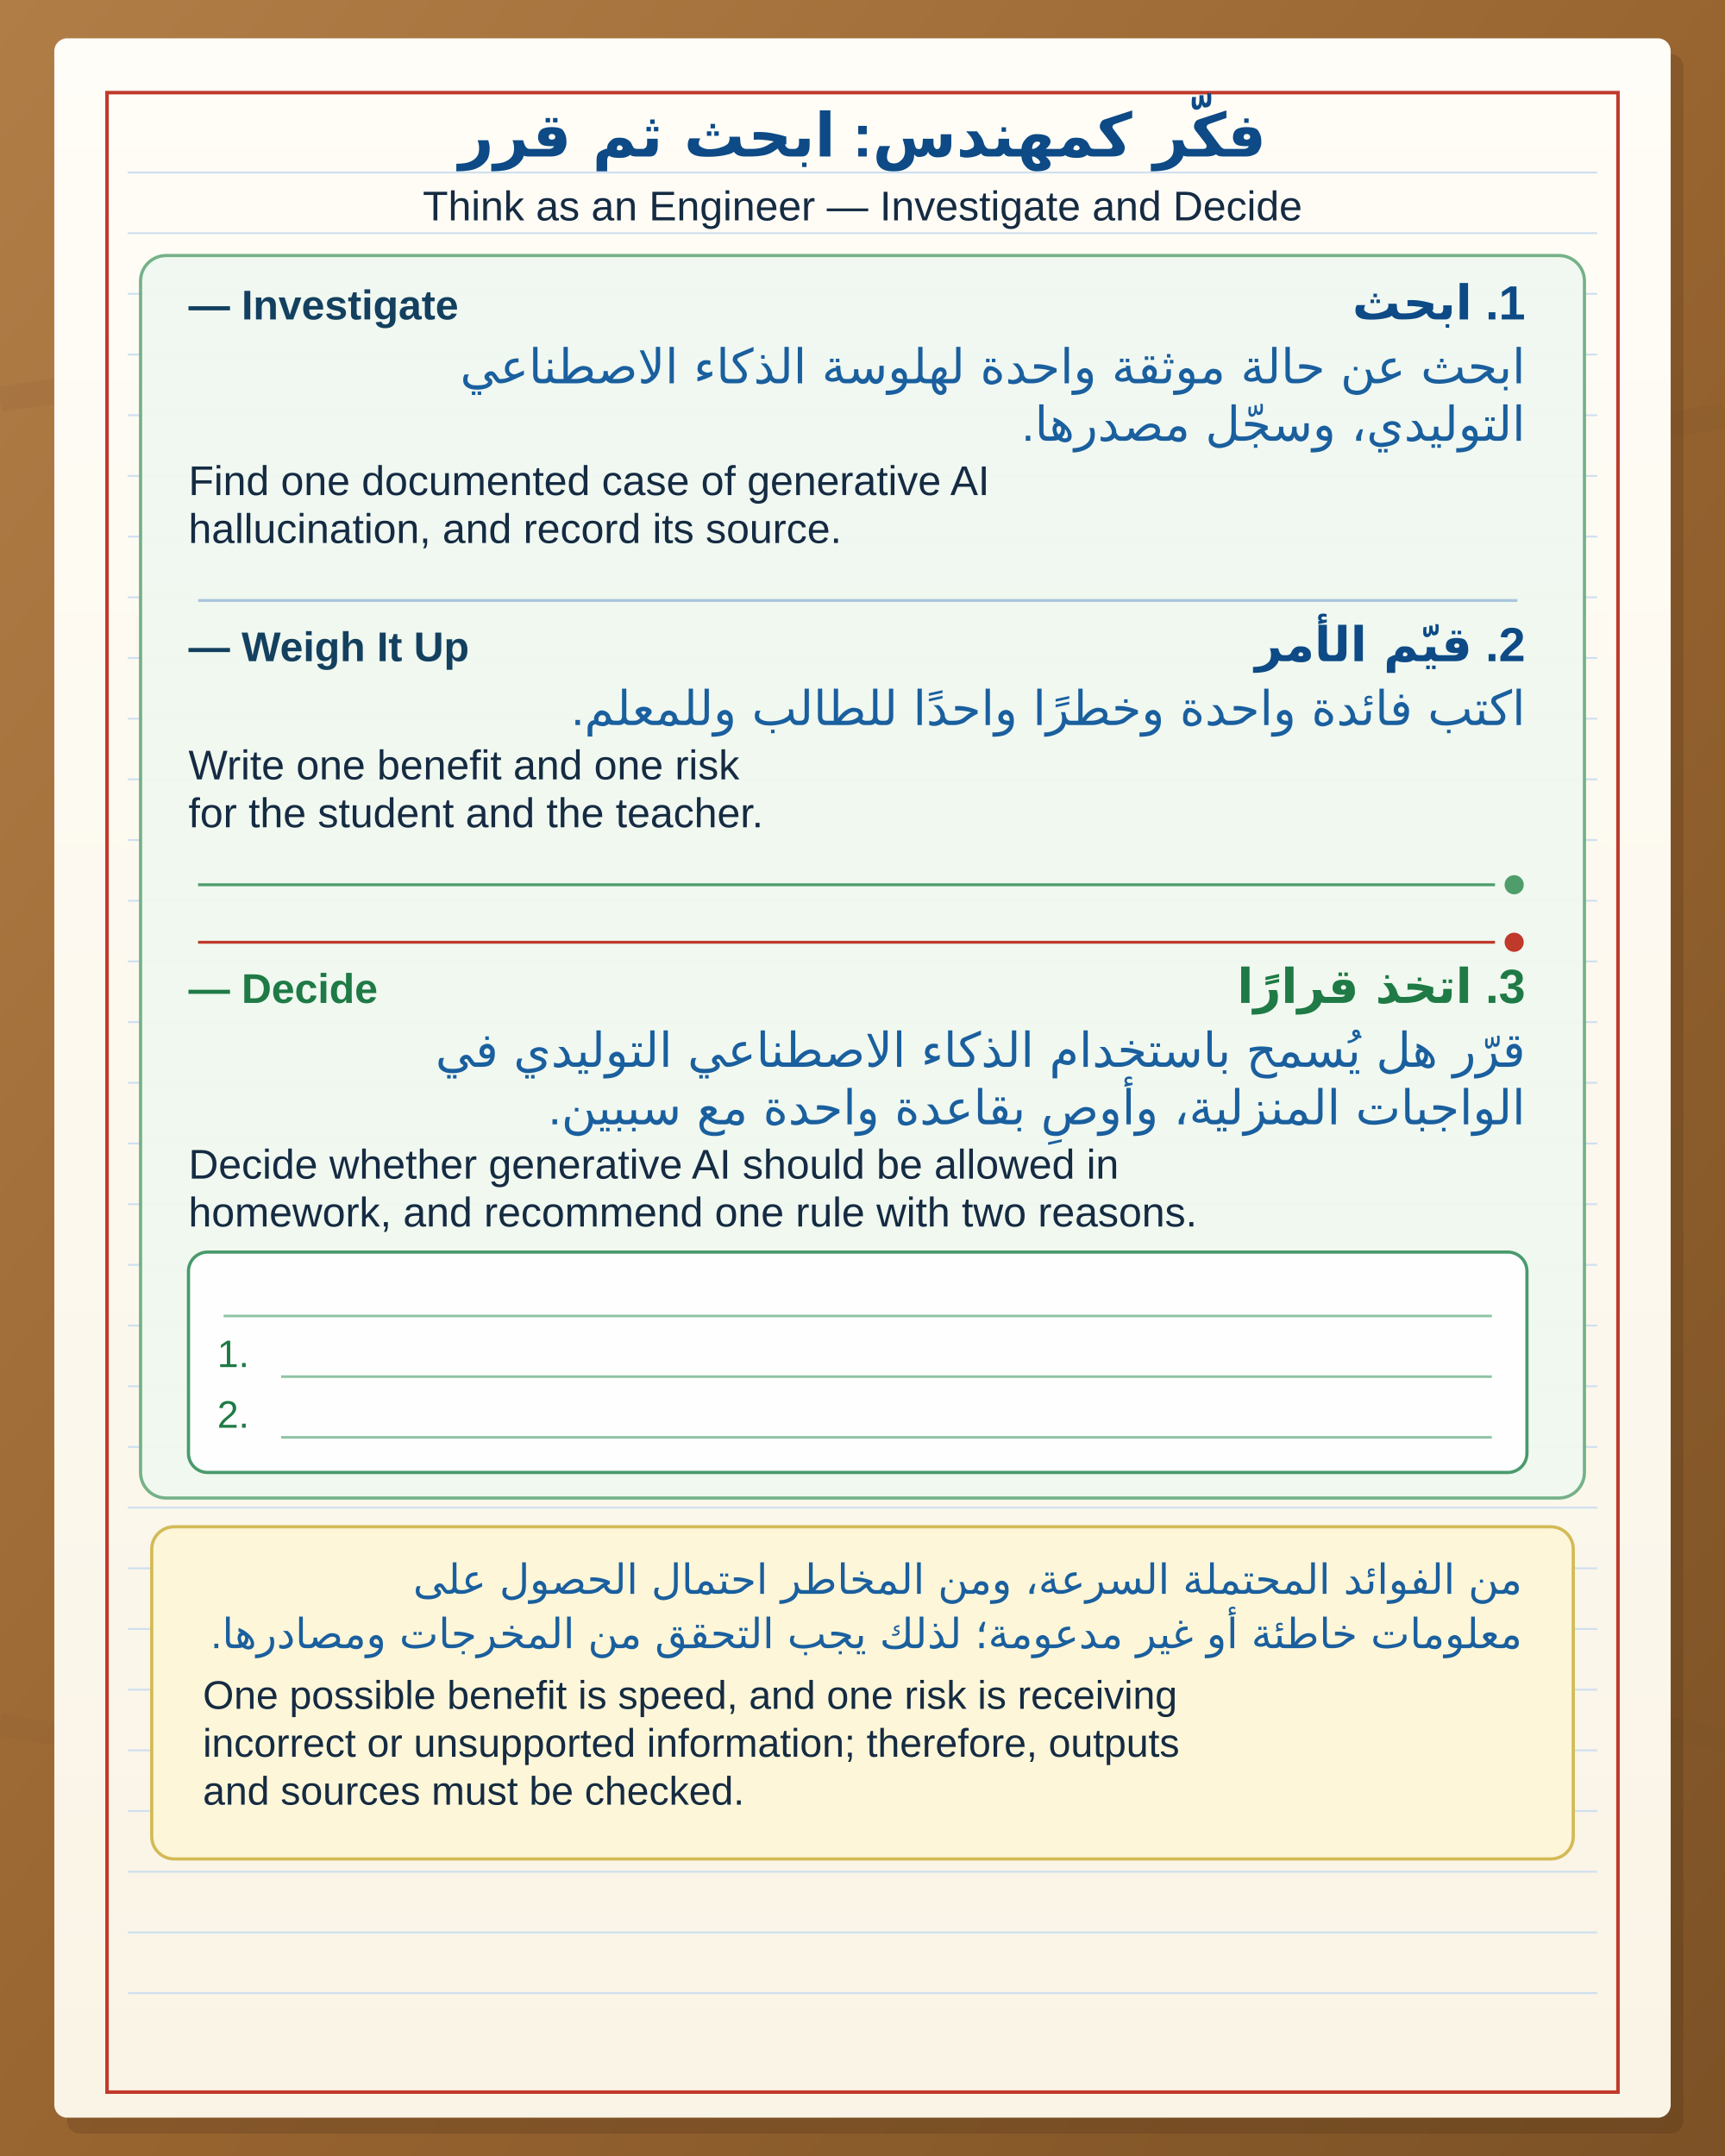
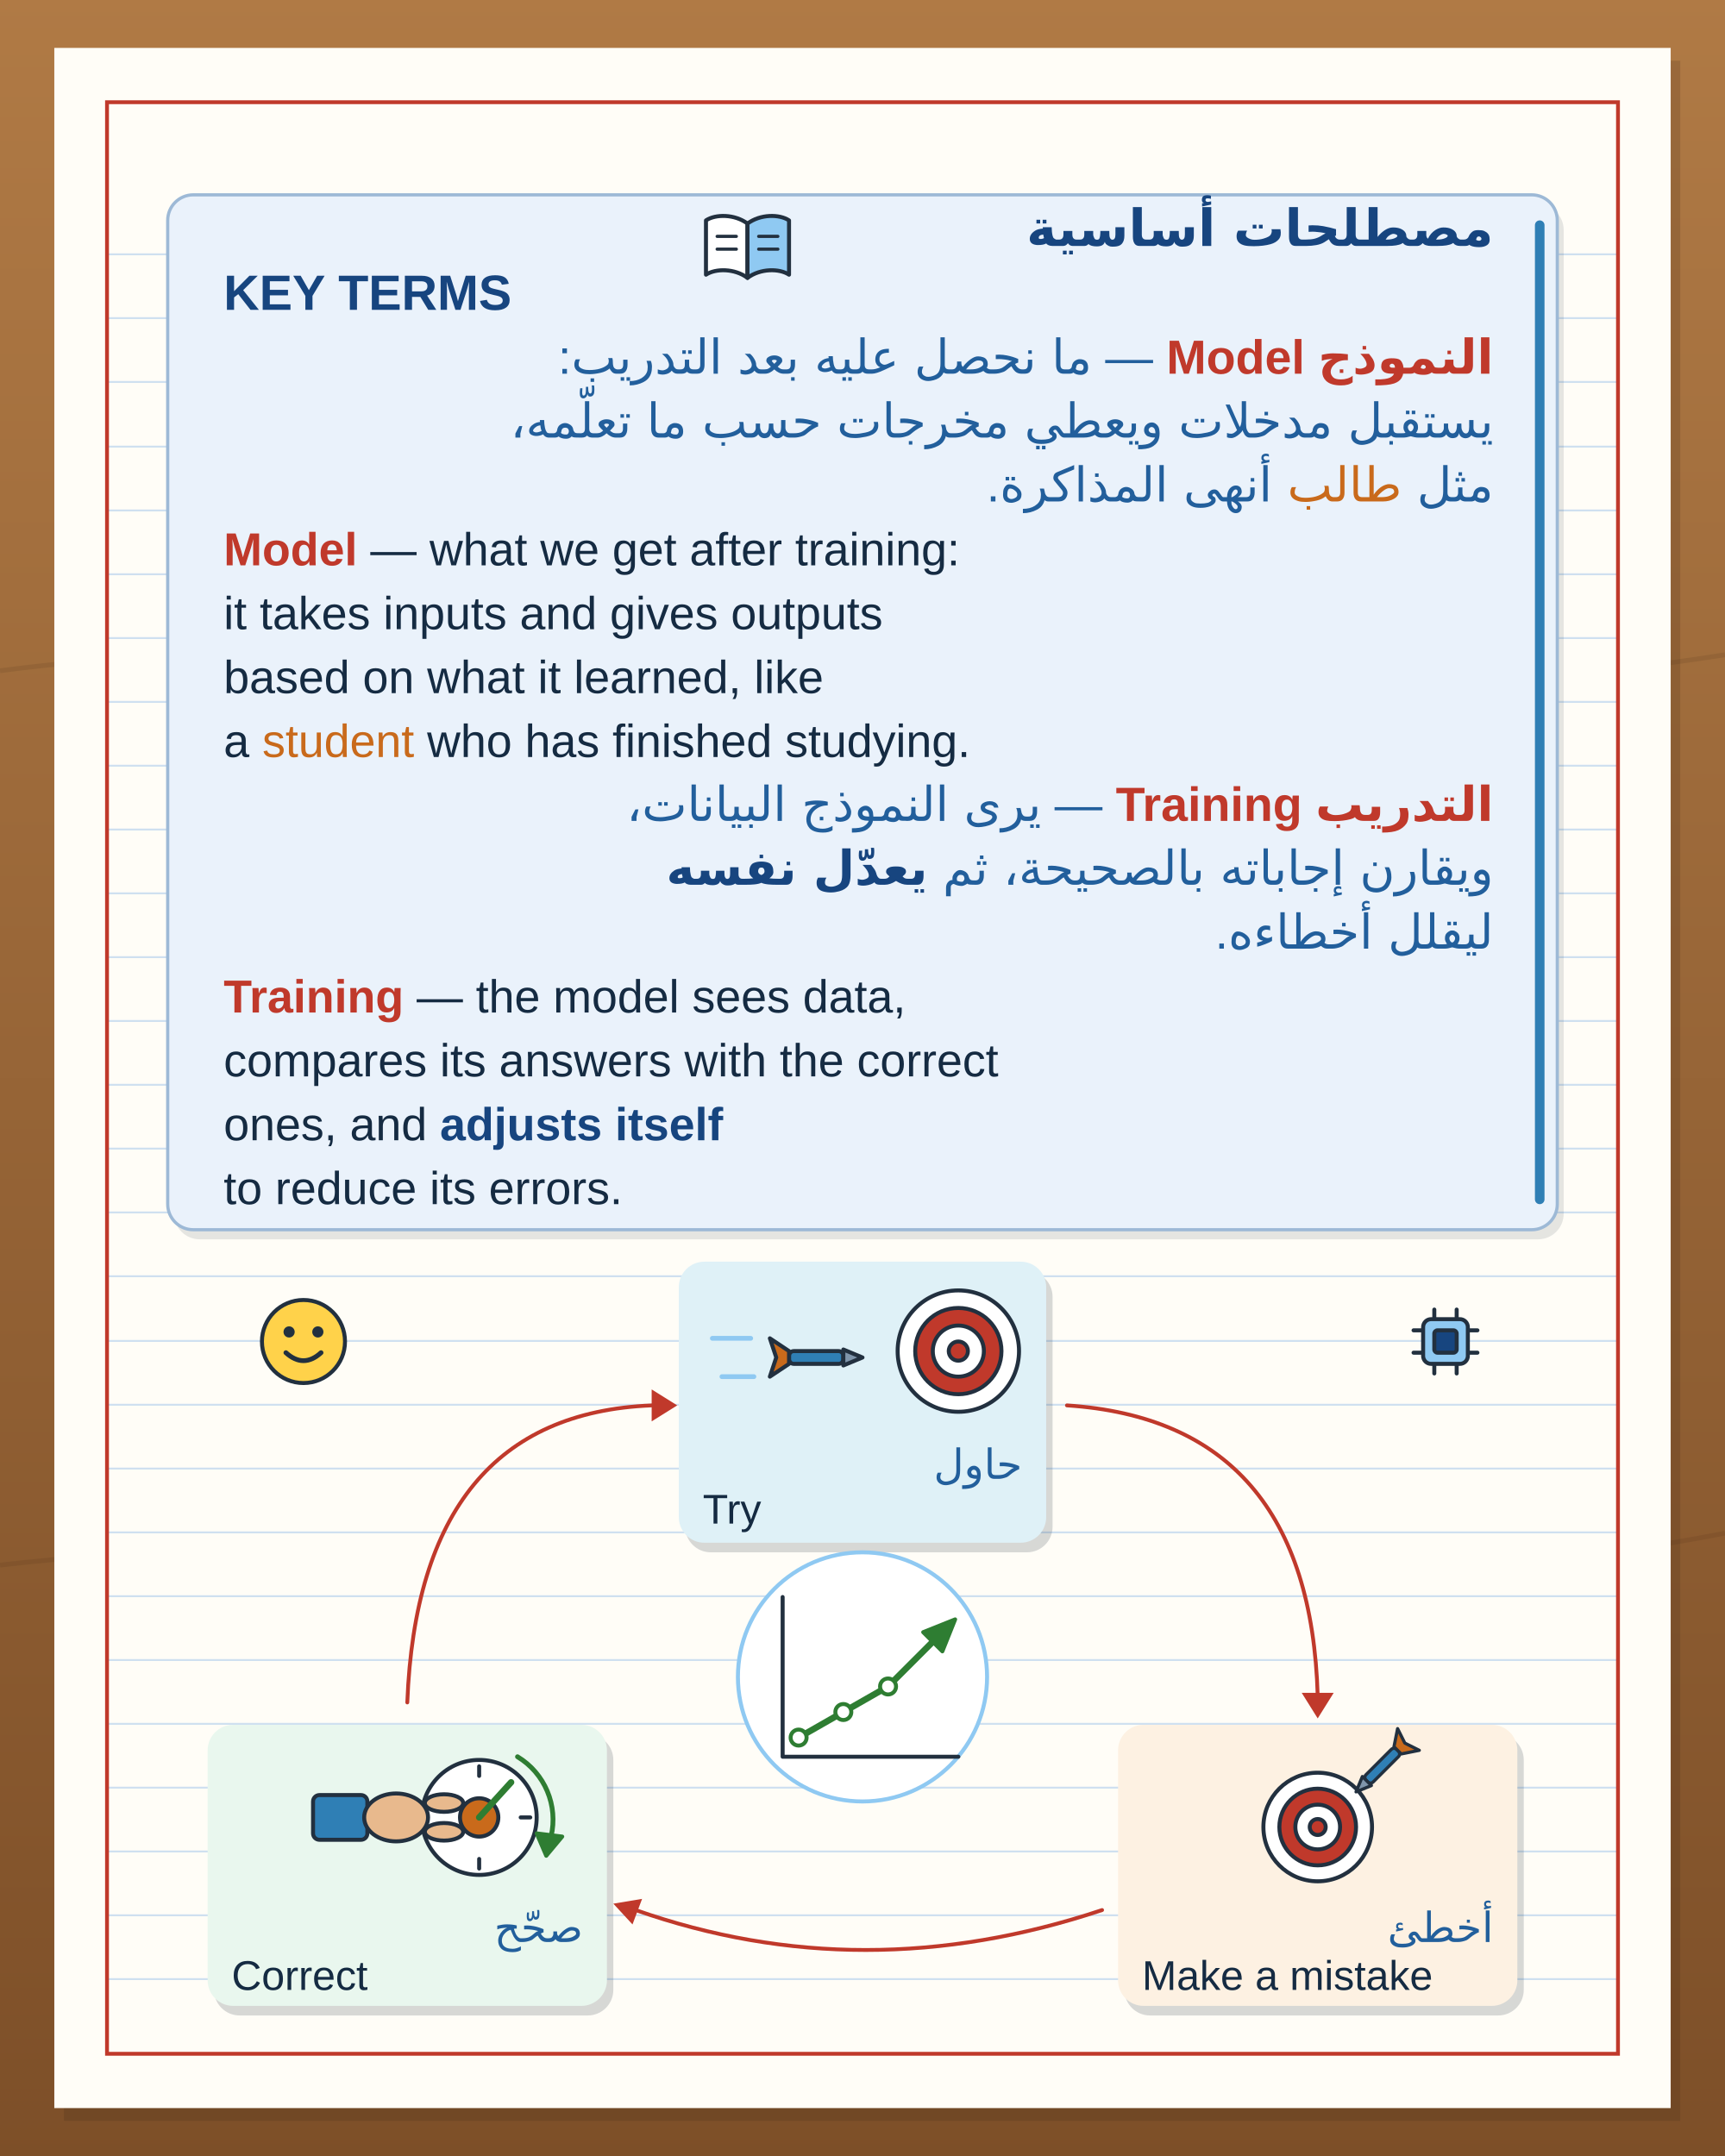
<svg xmlns="http://www.w3.org/2000/svg" width="1080" height="1350" viewBox="0 0 1080 1350" preserveAspectRatio="xMidYMid meet" style="width:100%;height:auto;max-width:1080px;display:block;margin:0 auto;">
  <defs>
-     <linearGradient id="deskGrad" x1="0" y1="0" x2="1" y2="1">
-       <stop offset="0" stop-color="#b17d47" />
-       <stop offset="0.55" stop-color="#96632f" />
-       <stop offset="1" stop-color="#7c5226" />
+     <linearGradient id="pmDesk" x1="0" y1="0" x2="0" y2="1">
+       <stop offset="0" stop-color="#b07a45" />
+       <stop offset="1" stop-color="#7d4f28" />
    </linearGradient>
-     <linearGradient id="paperGrad" x1="0" y1="0" x2="0" y2="1">
-       <stop offset="0" stop-color="#fffdf7" />
-       <stop offset="1" stop-color="#faf4e6" />
-     </linearGradient>
+     <pattern id="pmRules" x="0" y="120" width="1080" height="40" patternUnits="userSpaceOnUse">
+       <line x1="0" y1="39.5" x2="1080" y2="39.5" stroke="#cfe0f0" stroke-width="1.4" />
+     </pattern>
  </defs>
-   <rect x="0" y="0" width="1080" height="1350" fill="url(#deskGrad)" />
-   <path d="M0 250 C 300 200, 780 320, 1080 260" stroke="#5e3c1a" stroke-width="16" fill="none" opacity="0.07" />
-   <path d="M0 1080 C 320 1140, 760 1010, 1080 1090" stroke="#5e3c1a" stroke-width="14" fill="none" opacity="0.06" />
-   <rect x="42" y="34" width="1012" height="1302" rx="8" fill="#3a2411" opacity="0.20" />
-   <rect x="34" y="24" width="1012" height="1302" rx="8" fill="url(#paperGrad)" />
-   <line x1="80" y1="108" x2="1000" y2="108" stroke="#cfe0ef" stroke-width="1.2" />
-   <line x1="80" y1="146" x2="1000" y2="146" stroke="#cfe0ef" stroke-width="1.2" />
-   <line x1="80" y1="184" x2="1000" y2="184" stroke="#cfe0ef" stroke-width="1.2" />
-   <line x1="80" y1="222" x2="1000" y2="222" stroke="#cfe0ef" stroke-width="1.2" />
-   <line x1="80" y1="260" x2="1000" y2="260" stroke="#cfe0ef" stroke-width="1.2" />
-   <line x1="80" y1="298" x2="1000" y2="298" stroke="#cfe0ef" stroke-width="1.2" />
-   <line x1="80" y1="336" x2="1000" y2="336" stroke="#cfe0ef" stroke-width="1.2" />
-   <line x1="80" y1="374" x2="1000" y2="374" stroke="#cfe0ef" stroke-width="1.2" />
-   <line x1="80" y1="412" x2="1000" y2="412" stroke="#cfe0ef" stroke-width="1.2" />
-   <line x1="80" y1="450" x2="1000" y2="450" stroke="#cfe0ef" stroke-width="1.2" />
-   <line x1="80" y1="488" x2="1000" y2="488" stroke="#cfe0ef" stroke-width="1.2" />
-   <line x1="80" y1="526" x2="1000" y2="526" stroke="#cfe0ef" stroke-width="1.2" />
-   <line x1="80" y1="564" x2="1000" y2="564" stroke="#cfe0ef" stroke-width="1.2" />
-   <line x1="80" y1="602" x2="1000" y2="602" stroke="#cfe0ef" stroke-width="1.2" />
-   <line x1="80" y1="640" x2="1000" y2="640" stroke="#cfe0ef" stroke-width="1.2" />
-   <line x1="80" y1="678" x2="1000" y2="678" stroke="#cfe0ef" stroke-width="1.2" />
-   <line x1="80" y1="716" x2="1000" y2="716" stroke="#cfe0ef" stroke-width="1.2" />
-   <line x1="80" y1="754" x2="1000" y2="754" stroke="#cfe0ef" stroke-width="1.2" />
-   <line x1="80" y1="792" x2="1000" y2="792" stroke="#cfe0ef" stroke-width="1.2" />
-   <line x1="80" y1="830" x2="1000" y2="830" stroke="#cfe0ef" stroke-width="1.2" />
-   <line x1="80" y1="868" x2="1000" y2="868" stroke="#cfe0ef" stroke-width="1.2" />
-   <line x1="80" y1="906" x2="1000" y2="906" stroke="#cfe0ef" stroke-width="1.2" />
-   <line x1="80" y1="944" x2="1000" y2="944" stroke="#cfe0ef" stroke-width="1.2" />
-   <line x1="80" y1="982" x2="1000" y2="982" stroke="#cfe0ef" stroke-width="1.2" />
-   <line x1="80" y1="1020" x2="1000" y2="1020" stroke="#cfe0ef" stroke-width="1.2" />
-   <line x1="80" y1="1058" x2="1000" y2="1058" stroke="#cfe0ef" stroke-width="1.2" />
-   <line x1="80" y1="1096" x2="1000" y2="1096" stroke="#cfe0ef" stroke-width="1.2" />
-   <line x1="80" y1="1134" x2="1000" y2="1134" stroke="#cfe0ef" stroke-width="1.2" />
-   <line x1="80" y1="1172" x2="1000" y2="1172" stroke="#cfe0ef" stroke-width="1.2" />
-   <line x1="80" y1="1210" x2="1000" y2="1210" stroke="#cfe0ef" stroke-width="1.2" />
-   <line x1="80" y1="1248" x2="1000" y2="1248" stroke="#cfe0ef" stroke-width="1.2" />
-   <rect x="67" y="58" width="946" height="1252" fill="none" stroke="#c0392b" stroke-width="2.2" />
-   <rect x="88" y="160" width="904" height="778" rx="16" fill="#eff8f0" opacity="0.96" stroke="#6fae83" stroke-width="2" />
-   <line x1="124" y1="376" x2="950" y2="376" stroke="#a9c6dd" stroke-width="1.8" />
-   <line x1="124" y1="554" x2="936" y2="554" stroke="#4f9d6b" stroke-width="1.8" />
-   <circle cx="948" cy="554" r="6" fill="#4f9d6b" />
-   <line x1="124" y1="590" x2="936" y2="590" stroke="#c0392b" stroke-width="1.8" />
-   <circle cx="948" cy="590" r="6" fill="#c0392b" />
-   <rect x="118" y="784" width="838" height="138" rx="12" fill="#ffffff" opacity="0.86" stroke="#2e8b57" stroke-width="2" />
-   <line x1="140" y1="824" x2="934" y2="824" stroke="#8ec3a4" stroke-width="1.6" />
-   <line x1="176" y1="862" x2="934" y2="862" stroke="#8ec3a4" stroke-width="1.6" />
-   <line x1="176" y1="900" x2="934" y2="900" stroke="#8ec3a4" stroke-width="1.6" />
-   <rect x="95" y="956" width="890" height="208" rx="14" fill="#fdf6d8" stroke="#d3ba55" stroke-width="2" />
-   <text x="540" y="98" direction="rtl" unicode-bidi="plaintext" text-anchor="middle" font-family="Tahoma, Arial, Segoe UI, sans-serif" font-size="38" font-weight="bold" fill="#0d4a86">فكّر كمهندس: ابحث ثم قرر</text>
-   <text x="540" y="138" direction="ltr" unicode-bidi="plaintext" text-anchor="middle" font-family="Segoe Print, Comic Sans MS, Arial, sans-serif" font-size="26" fill="#152b42">Think as an Engineer — Investigate and Decide</text>
-   <text x="955" y="200" direction="rtl" unicode-bidi="plaintext" text-anchor="start" font-family="Tahoma, Arial, Segoe UI, sans-serif" font-size="30" font-weight="bold" fill="#0d4a86">1. ابحث</text>
-   <text x="118" y="200" direction="ltr" unicode-bidi="plaintext" text-anchor="start" font-family="Segoe Print, Comic Sans MS, Arial, sans-serif" font-size="26" font-weight="bold" fill="#14405f">— Investigate</text>
-   <text x="955" y="240" direction="rtl" unicode-bidi="plaintext" text-anchor="start" font-family="Tahoma, Arial, Segoe UI, sans-serif" font-size="30" fill="#1a5f9e">
-     <tspan x="955" dy="0">ابحث عن حالة موثقة واحدة لهلوسة الذكاء الاصطناعي</tspan>
-     <tspan x="955" dy="36">التوليدي، وسجّل مصدرها.</tspan>
+   <rect x="0" y="0" width="1080" height="1350" fill="url(#pmDesk)" />
+   <path d="M0 420 C 300 380, 700 470, 1080 410" fill="none" stroke="#3a2411" stroke-width="3" opacity=".12" />
+   <path d="M0 980 C 350 940, 720 1030, 1080 960" fill="none" stroke="#3a2411" stroke-width="3" opacity=".12" />
+   <rect x="40" y="38" width="1012" height="1290" fill="#3a2411" opacity=".18" />
+   <rect x="34" y="30" width="1012" height="1290" fill="#fffdf7" />
+   <rect x="67" y="120" width="946" height="1152" fill="url(#pmRules)" />
+   <rect x="67" y="64" width="946" height="1222" fill="none" stroke="#c0392b" stroke-width="2.4" />
+   <rect x="109" y="128" width="870" height="648" rx="16" fill="#22303f" opacity=".12" />
+   <rect x="105" y="122" width="870" height="648" rx="16" fill="#eaf2fb" stroke="#9db9d6" stroke-width="2" />
+   <rect x="961" y="138" width="6" height="616" rx="3" fill="#2f7fb5" />
+   <rect x="429" y="796" width="230" height="176" rx="16" fill="#22303f" opacity=".18" />
+   <rect x="704" y="1086" width="250" height="176" rx="16" fill="#22303f" opacity=".18" />
+   <rect x="134" y="1086" width="250" height="176" rx="16" fill="#22303f" opacity=".18" />
+   <rect x="425" y="790" width="230" height="176" rx="16" fill="#dff1f7" />
+   <rect x="700" y="1080" width="250" height="176" rx="16" fill="#fdf1e2" />
+   <rect x="130" y="1080" width="250" height="176" rx="16" fill="#e9f7ee" />
+   <path d="M 668 880 Q 820 890 825 1062" fill="none" stroke="#c0392b" stroke-width="2.4" stroke-linecap="round" />
+   <polygon points="815,1060 835,1060 825,1076" fill="#c0392b" />
+   <path d="M 690 1196 Q 540 1246 398 1196" fill="none" stroke="#c0392b" stroke-width="2.4" stroke-linecap="round" />
+   <polygon points="384,1192 402,1189 396,1205" fill="#c0392b" />
+   <path d="M 255 1066 Q 262 886 408 880" fill="none" stroke="#c0392b" stroke-width="2.4" stroke-linecap="round" />
+   <polygon points="408,870 424,880 408,890" fill="#c0392b" />
+   <g transform="translate(440 132)" stroke="#22303f" stroke-width="2.5" stroke-linecap="round" stroke-linejoin="round">
+     <path d="M 28 8 C 20 2, 8 2, 2 6 L 2 40 C 8 36, 20 36, 28 42 Z" fill="#ffffff" />
+     <path d="M 28 8 C 36 2, 48 2, 54 6 L 54 40 C 48 36, 36 36, 28 42 Z" fill="#8fc9f2" />
+     <line x1="9" y1="16" x2="21" y2="16" stroke-width="2" />
+     <line x1="9" y1="24" x2="21" y2="24" stroke-width="2" />
+     <line x1="35" y1="16" x2="47" y2="16" stroke-width="2" />
+     <line x1="35" y1="24" x2="47" y2="24" stroke-width="2" />
+   </g>
+   <g transform="translate(190 840)">
+     <circle cx="0" cy="0" r="26" fill="#ffd24a" stroke="#22303f" stroke-width="2.5" />
+     <circle cx="-9" cy="-6" r="3.5" fill="#22303f" />
+     <circle cx="9" cy="-6" r="3.5" fill="#22303f" />
+     <path d="M -11 7 Q 0 17 11 7" fill="none" stroke="#22303f" stroke-width="3" stroke-linecap="round" />
+   </g>
+   <g transform="translate(905 840)" stroke="#22303f" stroke-width="2.5" stroke-linecap="round" stroke-linejoin="round">
+     <line x1="-7" y1="-20" x2="-7" y2="-14" />
+     <line x1="7" y1="-20" x2="7" y2="-14" />
+     <line x1="-7" y1="14" x2="-7" y2="20" />
+     <line x1="7" y1="14" x2="7" y2="20" />
+     <line x1="-20" y1="-7" x2="-14" y2="-7" />
+     <line x1="-20" y1="7" x2="-14" y2="7" />
+     <line x1="14" y1="-7" x2="20" y2="-7" />
+     <line x1="14" y1="7" x2="20" y2="7" />
+     <rect x="-14" y="-14" width="28" height="28" rx="5" fill="#8fc9f2" />
+     <rect x="-7" y="-7" width="14" height="14" rx="2" fill="#17457f" />
+   </g>
+   <g stroke="#22303f" stroke-width="2.5" stroke-linecap="round" stroke-linejoin="round">
+     <circle cx="540" cy="1050" r="78" fill="#ffffff" stroke="#8fc9f2" />
+     <polyline points="490,1000 490,1100 600,1100" fill="none" />
+     <polyline points="500,1088 528,1072 556,1056 584,1028" fill="none" stroke="#2e7d32" stroke-width="4" />
+     <polygon points="598,1014 578,1022 590,1034" fill="#2e7d32" stroke="#2e7d32" />
+     <circle cx="500" cy="1088" r="5" fill="#ffffff" stroke="#2e7d32" />
+     <circle cx="528" cy="1072" r="5" fill="#ffffff" stroke="#2e7d32" />
+     <circle cx="556" cy="1056" r="5" fill="#ffffff" stroke="#2e7d32" />
+   </g>
+   <g stroke="#22303f" stroke-width="2.5" stroke-linecap="round" stroke-linejoin="round">
+     <circle cx="600" cy="846" r="38" fill="#ffffff" />
+     <circle cx="600" cy="846" r="27" fill="#c0392b" />
+     <circle cx="600" cy="846" r="16" fill="#ffffff" />
+     <circle cx="600" cy="846" r="6" fill="#c0392b" />
+     <line x1="446" y1="838" x2="470" y2="838" stroke="#8fc9f2" stroke-width="3" />
+     <line x1="452" y1="862" x2="472" y2="862" stroke="#8fc9f2" stroke-width="3" />
+     <g transform="translate(540 850)">
+       <rect x="-46" y="-4" width="34" height="8" rx="3" fill="#2f7fb5" />
+       <polygon points="0,0 -12,-5 -12,5" fill="#7f95ab" />
+       <polygon points="-46,-4 -58,-12 -54,0 -58,12 -46,4" fill="#c96a1b" />
+     </g>
+   </g>
+   <g stroke="#22303f" stroke-width="2.5" stroke-linecap="round" stroke-linejoin="round">
+     <circle cx="825" cy="1144" r="34" fill="#ffffff" />
+     <circle cx="825" cy="1144" r="24" fill="#c0392b" />
+     <circle cx="825" cy="1144" r="14" fill="#ffffff" />
+     <circle cx="825" cy="1144" r="5" fill="#c0392b" />
+     <g transform="translate(849 1122) rotate(135) scale(.8)">
+       <rect x="-46" y="-4" width="34" height="8" rx="3" fill="#2f7fb5" />
+       <polygon points="0,0 -12,-5 -12,5" fill="#7f95ab" />
+       <polygon points="-46,-4 -58,-12 -54,0 -58,12 -46,4" fill="#c96a1b" />
+     </g>
+   </g>
+   <g stroke="#22303f" stroke-width="2.5" stroke-linecap="round" stroke-linejoin="round">
+     <circle cx="300" cy="1138" r="36" fill="#ffffff" />
+     <line x1="300" y1="1106" x2="300" y2="1112" />
+     <line x1="332" y1="1138" x2="326" y2="1138" />
+     <line x1="300" y1="1170" x2="300" y2="1164" />
+     <circle cx="300" cy="1138" r="12" fill="#c96a1b" />
+     <rect x="196" y="1124" width="34" height="28" rx="4" fill="#2f7fb5" />
+     <ellipse cx="248" cy="1138" rx="20" ry="15" fill="#e8b98d" />
+     <ellipse cx="278" cy="1129" rx="12" ry="5.5" fill="#e8b98d" />
+     <ellipse cx="278" cy="1147" rx="12" ry="5.5" fill="#e8b98d" />
+     <line x1="300" y1="1138" x2="320" y2="1116" stroke="#2e7d32" stroke-width="4" />
+     <path d="M 324 1100 A 46 46 0 0 1 345 1150" fill="none" stroke="#2e7d32" stroke-width="3" />
+     <polygon points="342,1162 336,1148 352,1150" fill="#2e7d32" stroke="#2e7d32" />
+   </g>
+   <text x="935" y="154" direction="rtl" unicode-bidi="plaintext" text-anchor="start" font-family="Tahoma, Arial, Segoe UI, sans-serif" font-size="32" font-weight="bold" fill="#17457f">مصطلحات أساسية</text>
+   <text x="140" y="194" direction="ltr" unicode-bidi="plaintext" text-anchor="start" font-family="Segoe Print, Comic Sans MS, Arial, sans-serif" font-size="31" font-weight="bold" fill="#17457f">KEY TERMS</text>
+   <text x="935" y="234" direction="rtl" unicode-bidi="plaintext" text-anchor="start" font-family="Tahoma, Arial, Segoe UI, sans-serif" font-size="30" fill="#225f9c">
+     <tspan x="935" dy="0">
+       <tspan font-weight="bold" fill="#c0392b">النموذج</tspan>
+       <tspan font-weight="bold" fill="#c0392b">Model</tspan> — ما نحصل عليه بعد التدريب:</tspan>
+     <tspan x="935" dy="40">يستقبل مدخلات ويعطي مخرجات حسب ما تعلّمه،</tspan>
+     <tspan x="935" dy="40">مثل <tspan fill="#c96a1b">طالب</tspan> أنهى المذاكرة.</tspan>
  </text>
-   <text x="118" y="310" direction="ltr" unicode-bidi="plaintext" text-anchor="start" font-family="Segoe Print, Comic Sans MS, Arial, sans-serif" font-size="26" fill="#152b42">
-     <tspan x="118" dy="0">Find one documented case of generative AI</tspan>
-     <tspan x="118" dy="30">hallucination, and record its source.</tspan>
+   <text x="140" y="354" direction="ltr" unicode-bidi="plaintext" text-anchor="start" font-family="Segoe Print, Comic Sans MS, Arial, sans-serif" font-size="29" fill="#152b42">
+     <tspan x="140" dy="0">
+       <tspan font-weight="bold" fill="#c0392b">Model</tspan> — what we get after training:</tspan>
+     <tspan x="140" dy="40">it takes inputs and gives outputs</tspan>
+     <tspan x="140" dy="40">based on what it learned, like</tspan>
+     <tspan x="140" dy="40">a <tspan fill="#c96a1b">student</tspan> who has finished studying.</tspan>
  </text>
-   <text x="955" y="414" direction="rtl" unicode-bidi="plaintext" text-anchor="start" font-family="Tahoma, Arial, Segoe UI, sans-serif" font-size="30" font-weight="bold" fill="#0d4a86">2. قيّم الأمر</text>
-   <text x="118" y="414" direction="ltr" unicode-bidi="plaintext" text-anchor="start" font-family="Segoe Print, Comic Sans MS, Arial, sans-serif" font-size="26" font-weight="bold" fill="#14405f">— Weigh It Up</text>
-   <text x="955" y="454" direction="rtl" unicode-bidi="plaintext" text-anchor="start" font-family="Tahoma, Arial, Segoe UI, sans-serif" font-size="30" fill="#1a5f9e">
-     <tspan x="955" dy="0">اكتب فائدة واحدة وخطرًا واحدًا للطالب وللمعلم.</tspan>
+   <text x="935" y="514" direction="rtl" unicode-bidi="plaintext" text-anchor="start" font-family="Tahoma, Arial, Segoe UI, sans-serif" font-size="30" fill="#225f9c">
+     <tspan x="935" dy="0">
+       <tspan font-weight="bold" fill="#c0392b">التدريب</tspan>
+       <tspan font-weight="bold" fill="#c0392b">Training</tspan> — يرى النموذج البيانات،</tspan>
+     <tspan x="935" dy="40">ويقارن إجاباته بالصحيحة، ثم <tspan font-weight="bold" fill="#17457f">يعدّل نفسه</tspan>
+     </tspan>
+     <tspan x="935" dy="40">ليقلل أخطاءه.</tspan>
  </text>
-   <text x="118" y="488" direction="ltr" unicode-bidi="plaintext" text-anchor="start" font-family="Segoe Print, Comic Sans MS, Arial, sans-serif" font-size="26" fill="#152b42">
-     <tspan x="118" dy="0">Write one benefit and one risk</tspan>
-     <tspan x="118" dy="30">for the student and the teacher.</tspan>
+   <text x="140" y="634" direction="ltr" unicode-bidi="plaintext" text-anchor="start" font-family="Segoe Print, Comic Sans MS, Arial, sans-serif" font-size="29" fill="#152b42">
+     <tspan x="140" dy="0">
+       <tspan font-weight="bold" fill="#c0392b">Training</tspan> — the model sees data,</tspan>
+     <tspan x="140" dy="40">compares its answers with the correct</tspan>
+     <tspan x="140" dy="40">ones, and <tspan font-weight="bold" fill="#17457f">adjusts itself</tspan>
+     </tspan>
+     <tspan x="140" dy="40">to reduce its errors.</tspan>
  </text>
-   <text x="955" y="628" direction="rtl" unicode-bidi="plaintext" text-anchor="start" font-family="Tahoma, Arial, Segoe UI, sans-serif" font-size="30" font-weight="bold" fill="#1f7a45">3. اتخذ قرارًا</text>
-   <text x="118" y="628" direction="ltr" unicode-bidi="plaintext" text-anchor="start" font-family="Segoe Print, Comic Sans MS, Arial, sans-serif" font-size="26" font-weight="bold" fill="#1f7a45">— Decide</text>
-   <text x="955" y="668" direction="rtl" unicode-bidi="plaintext" text-anchor="start" font-family="Tahoma, Arial, Segoe UI, sans-serif" font-size="30" fill="#1a5f9e">
-     <tspan x="955" dy="0">قرّر هل يُسمح باستخدام الذكاء الاصطناعي التوليدي في</tspan>
-     <tspan x="955" dy="36">الواجبات المنزلية، وأوصِ بقاعدة واحدة مع سببين.</tspan>
-   </text>
-   <text x="118" y="738" direction="ltr" unicode-bidi="plaintext" text-anchor="start" font-family="Segoe Print, Comic Sans MS, Arial, sans-serif" font-size="26" fill="#152b42">
-     <tspan x="118" dy="0">Decide whether generative AI should be allowed in</tspan>
-     <tspan x="118" dy="30">homework, and recommend one rule with two reasons.</tspan>
-   </text>
-   <text x="136" y="856" direction="ltr" unicode-bidi="plaintext" text-anchor="start" font-family="Segoe Print, Comic Sans MS, Arial, sans-serif" font-size="24" fill="#1f7a45">1.</text>
-   <text x="136" y="894" direction="ltr" unicode-bidi="plaintext" text-anchor="start" font-family="Segoe Print, Comic Sans MS, Arial, sans-serif" font-size="24" fill="#1f7a45">2.</text>
-   <text x="953" y="998" direction="rtl" unicode-bidi="plaintext" text-anchor="start" font-family="Tahoma, Arial, Segoe UI, sans-serif" font-size="26" fill="#1a5f9e">
-     <tspan x="953" dy="0">من الفوائد المحتملة السرعة، ومن المخاطر احتمال الحصول على</tspan>
-     <tspan x="953" dy="34">معلومات خاطئة أو غير مدعومة؛ لذلك يجب التحقق من المخرجات ومصادرها.</tspan>
-   </text>
-   <text x="127" y="1070" direction="ltr" unicode-bidi="plaintext" text-anchor="start" font-family="Segoe Print, Comic Sans MS, Arial, sans-serif" font-size="25" fill="#152b42">
-     <tspan x="127" dy="0">One possible benefit is speed, and one risk is receiving</tspan>
-     <tspan x="127" dy="30">incorrect or unsupported information; therefore, outputs</tspan>
-     <tspan x="127" dy="30">and sources must be checked.</tspan>
-   </text>
+   <text x="640" y="926" direction="rtl" unicode-bidi="plaintext" text-anchor="start" font-family="Tahoma, Arial, Segoe UI, sans-serif" font-size="26" fill="#225f9c">حاول</text>
+   <text x="440" y="954" direction="ltr" unicode-bidi="plaintext" text-anchor="start" font-family="Segoe Print, Comic Sans MS, Arial, sans-serif" font-size="26" fill="#152b42">Try</text>
+   <text x="935" y="1216" direction="rtl" unicode-bidi="plaintext" text-anchor="start" font-family="Tahoma, Arial, Segoe UI, sans-serif" font-size="26" fill="#225f9c">أخطئ</text>
+   <text x="715" y="1246" direction="ltr" unicode-bidi="plaintext" text-anchor="start" font-family="Segoe Print, Comic Sans MS, Arial, sans-serif" font-size="26" fill="#152b42">Make a mistake</text>
+   <text x="365" y="1216" direction="rtl" unicode-bidi="plaintext" text-anchor="start" font-family="Tahoma, Arial, Segoe UI, sans-serif" font-size="26" fill="#225f9c">صحّح</text>
+   <text x="145" y="1246" direction="ltr" unicode-bidi="plaintext" text-anchor="start" font-family="Segoe Print, Comic Sans MS, Arial, sans-serif" font-size="26" fill="#152b42">Correct</text>
</svg>
